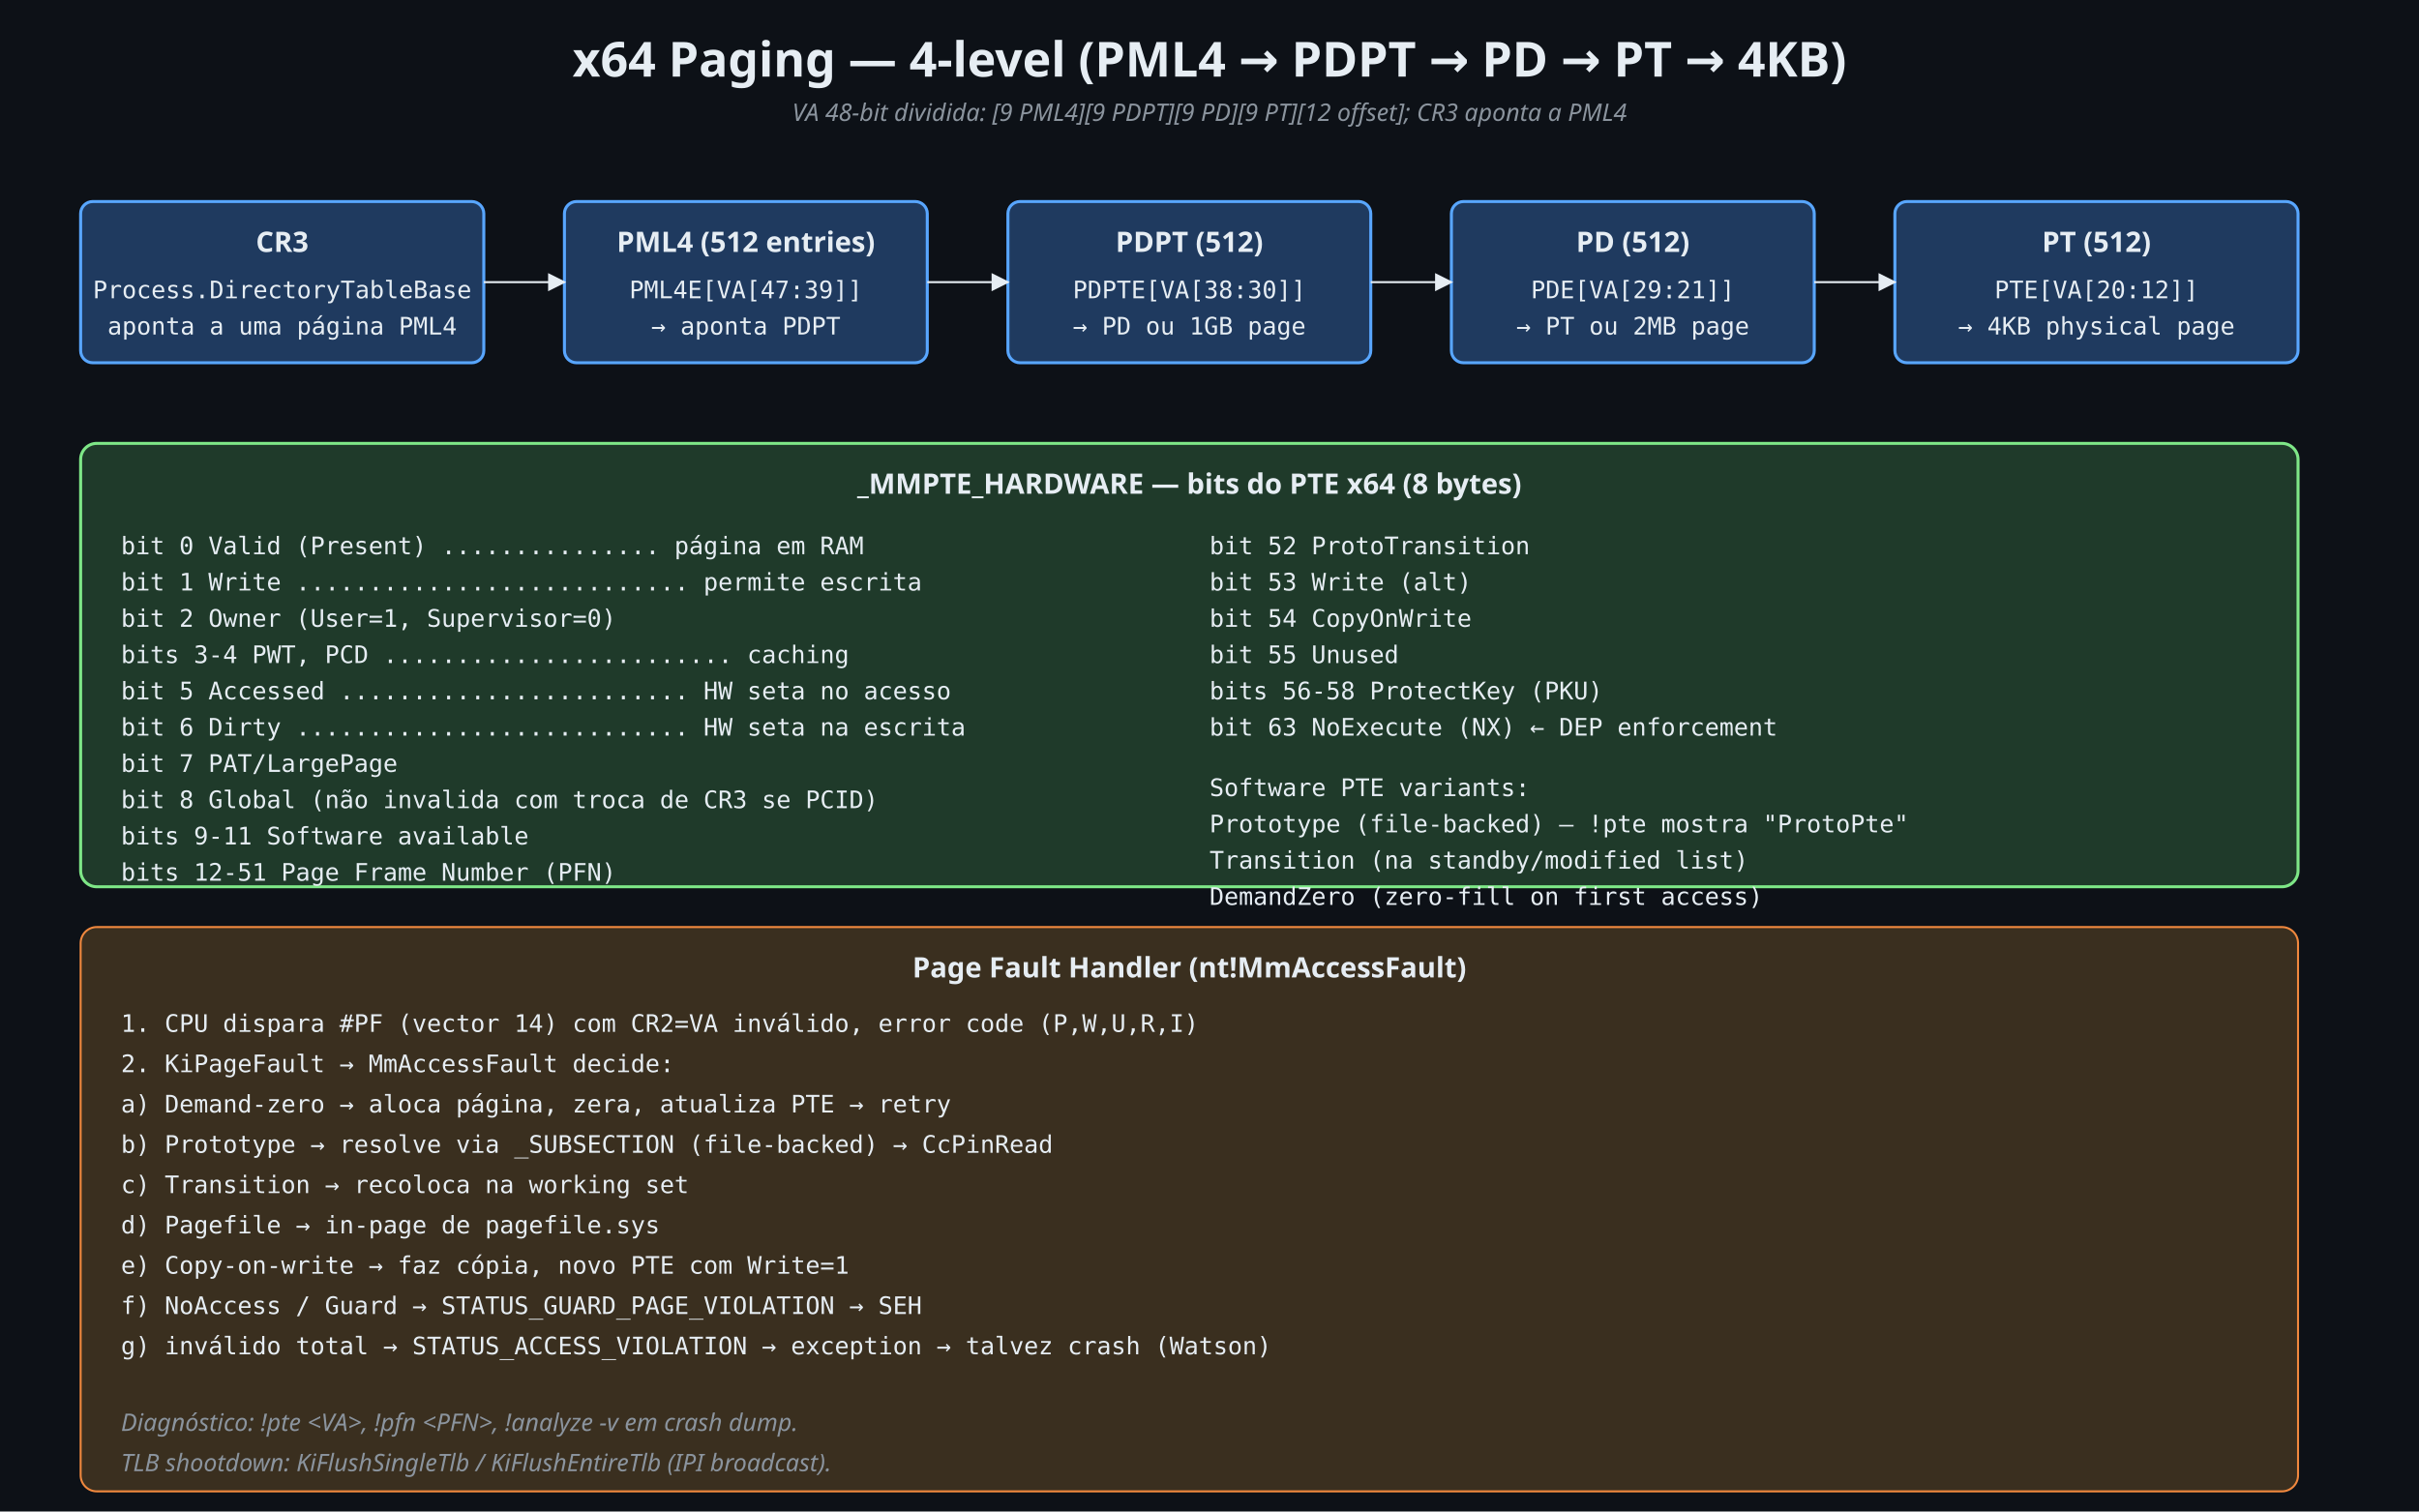
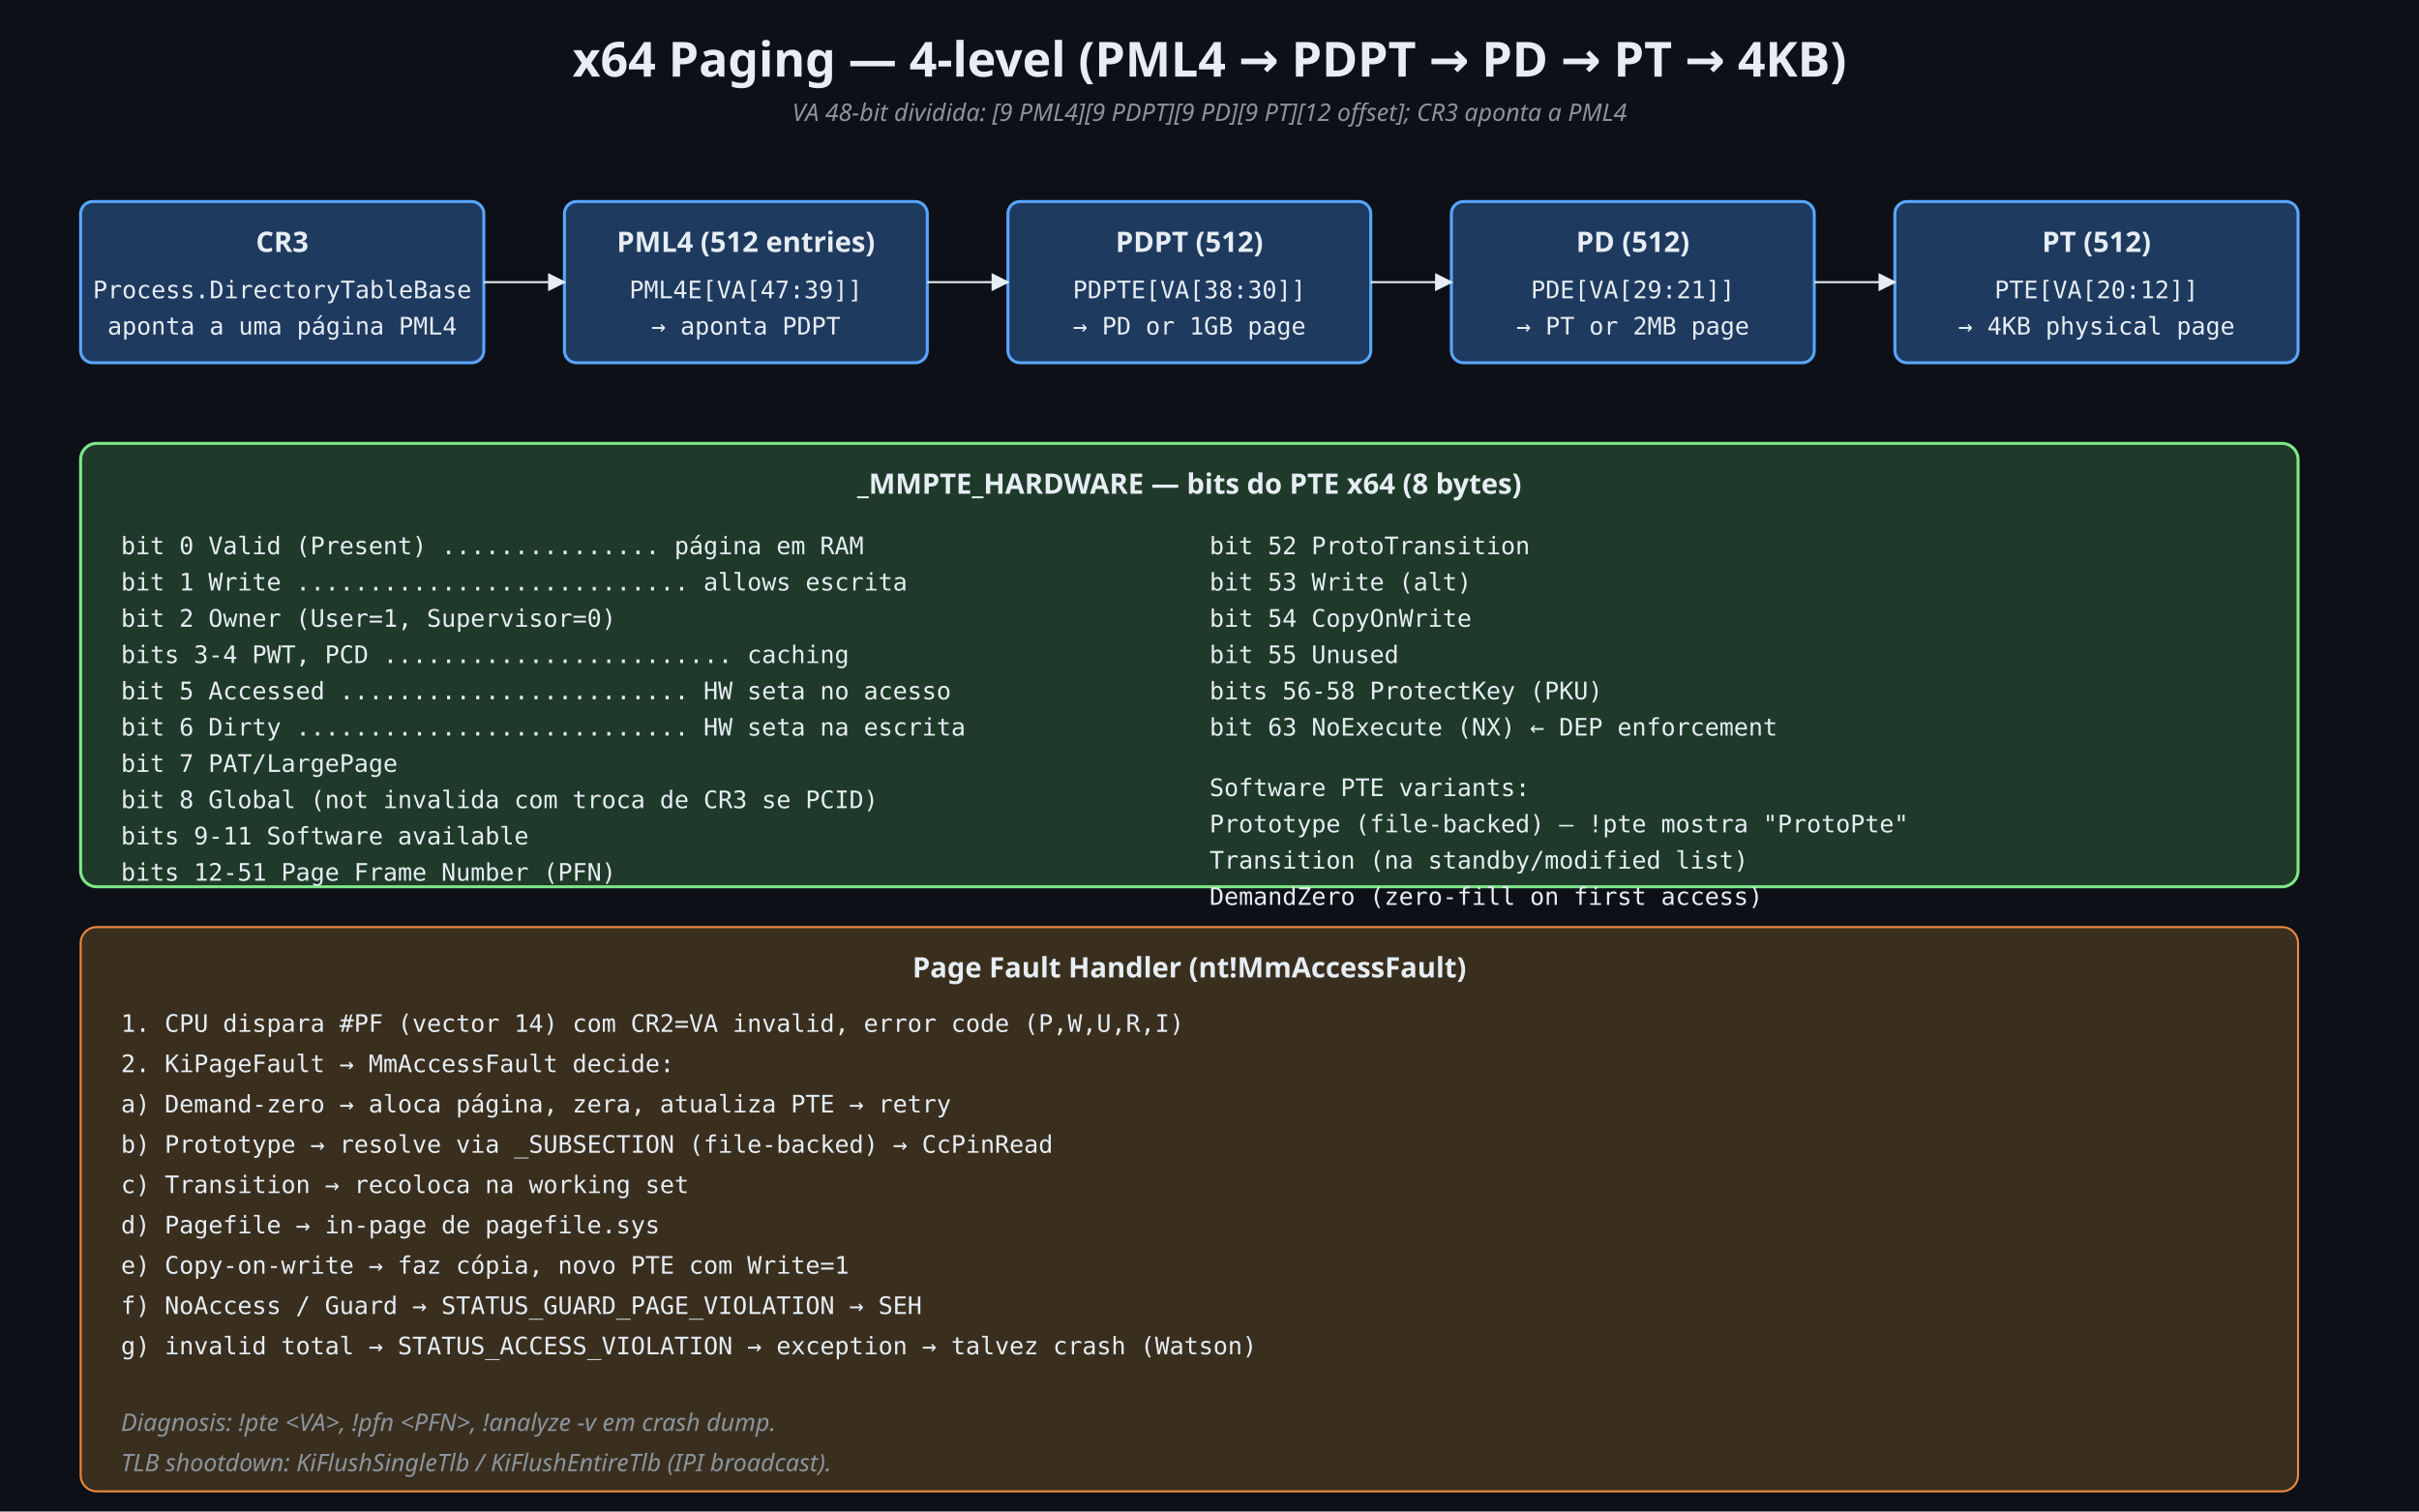
<svg xmlns="http://www.w3.org/2000/svg" viewBox="0 0 1200 750" width="1200" height="750">
  <defs>
    <style>.t{font:700 24px "Segoe UI",sans-serif;fill:#e6edf3}.h{font:600 14px "Segoe UI",sans-serif;fill:#e6edf3}.c{font:12px Consolas,monospace;fill:#e6edf3}.cap{font:italic 12px "Segoe UI",sans-serif;fill:#8b949e}.lvl{fill:#1f3a5f;stroke:#58a6ff;stroke-width:1.5}.pte{fill:#1f3a2a;stroke:#7ee787;stroke-width:1.5}.bit{fill:#3a2f1f;stroke:#f0883e;stroke-width:1}</style>
    <marker id="ar" viewBox="0 0 10 10" refX="9" refY="5" markerWidth="9" markerHeight="9" orient="auto">
      <path d="M0,0 L10,5 L0,10 z" fill="#e6edf3" />
    </marker>
  </defs>
  <rect width="1200" height="750" fill="#0d1117" />
  <text class="t" x="600" y="38" text-anchor="middle">x64 Paging — 4-level (PML4 → PDPT → PD → PT → 4KB)</text>
  <text class="cap" x="600" y="60" text-anchor="middle">VA 48-bit dividida: [9 PML4][9 PDPT][9 PD][9 PT][12 offset]; CR3 aponta a PML4</text>
  <g>
    <rect class="lvl" x="40" y="100" width="200" height="80" rx="6" />
    <text class="h" x="140" y="125" text-anchor="middle">CR3</text>
    <text class="c" x="140" y="148" text-anchor="middle">Process.DirectoryTableBase</text>
    <text class="c" x="140" y="166" text-anchor="middle">aponta a uma página PML4</text>
  </g>
  <g>
    <rect class="lvl" x="280" y="100" width="180" height="80" rx="6" />
    <text class="h" x="370" y="125" text-anchor="middle">PML4 (512 entries)</text>
    <text class="c" x="370" y="148" text-anchor="middle">PML4E[VA[47:39]]</text>
    <text class="c" x="370" y="166" text-anchor="middle">→ aponta PDPT</text>
  </g>
  <g>
    <rect class="lvl" x="500" y="100" width="180" height="80" rx="6" />
    <text class="h" x="590" y="125" text-anchor="middle">PDPT (512)</text>
    <text class="c" x="590" y="148" text-anchor="middle">PDPTE[VA[38:30]]</text>
-     <text class="c" x="590" y="166" text-anchor="middle">→ PD ou 1GB page</text>
+     <text class="c" x="590" y="166" text-anchor="middle">→ PD or 1GB page</text>
  </g>
  <g>
    <rect class="lvl" x="720" y="100" width="180" height="80" rx="6" />
    <text class="h" x="810" y="125" text-anchor="middle">PD (512)</text>
    <text class="c" x="810" y="148" text-anchor="middle">PDE[VA[29:21]]</text>
-     <text class="c" x="810" y="166" text-anchor="middle">→ PT ou 2MB page</text>
+     <text class="c" x="810" y="166" text-anchor="middle">→ PT or 2MB page</text>
  </g>
  <g>
    <rect class="lvl" x="940" y="100" width="200" height="80" rx="6" />
    <text class="h" x="1040" y="125" text-anchor="middle">PT (512)</text>
    <text class="c" x="1040" y="148" text-anchor="middle">PTE[VA[20:12]]</text>
    <text class="c" x="1040" y="166" text-anchor="middle">→ 4KB physical page</text>
  </g>
  <line x1="240" y1="140" x2="280" y2="140" stroke="#e6edf3" marker-end="url(#ar)" />
  <line x1="460" y1="140" x2="500" y2="140" stroke="#e6edf3" marker-end="url(#ar)" />
  <line x1="680" y1="140" x2="720" y2="140" stroke="#e6edf3" marker-end="url(#ar)" />
  <line x1="900" y1="140" x2="940" y2="140" stroke="#e6edf3" marker-end="url(#ar)" />
  <rect class="pte" x="40" y="220" width="1100" height="220" rx="8" />
  <text class="h" x="590" y="245" text-anchor="middle">_MMPTE_HARDWARE — bits do PTE x64 (8 bytes)</text>
  <text class="c" x="60" y="275">  bit  0    Valid (Present) ............... página em RAM</text>
-   <text class="c" x="60" y="293">  bit  1    Write ........................... permite escrita</text>
+   <text class="c" x="60" y="293">  bit  1    Write ........................... allows escrita</text>
  <text class="c" x="60" y="311">  bit  2    Owner (User=1, Supervisor=0)</text>
  <text class="c" x="60" y="329">  bits 3-4  PWT, PCD ........................ caching</text>
  <text class="c" x="60" y="347">  bit  5    Accessed ........................ HW seta no acesso</text>
  <text class="c" x="60" y="365">  bit  6    Dirty ........................... HW seta na escrita</text>
  <text class="c" x="60" y="383">  bit  7    PAT/LargePage</text>
-   <text class="c" x="60" y="401">  bit  8    Global (não invalida com troca de CR3 se PCID)</text>
+   <text class="c" x="60" y="401">  bit  8    Global (not invalida com troca de CR3 se PCID)</text>
  <text class="c" x="60" y="419">  bits 9-11 Software available</text>
  <text class="c" x="60" y="437">  bits 12-51 Page Frame Number (PFN)</text>
  <text class="c" x="600" y="275">  bit 52   ProtoTransition</text>
  <text class="c" x="600" y="293">  bit 53   Write (alt)</text>
  <text class="c" x="600" y="311">  bit 54   CopyOnWrite</text>
  <text class="c" x="600" y="329">  bit 55   Unused</text>
  <text class="c" x="600" y="347">  bits 56-58  ProtectKey (PKU)</text>
  <text class="c" x="600" y="365">  bit 63   NoExecute (NX) ← DEP enforcement</text>
  <text class="c" x="600" y="395">  Software PTE variants:</text>
  <text class="c" x="600" y="413">    Prototype (file-backed)   — !pte mostra "ProtoPte"</text>
  <text class="c" x="600" y="431">    Transition (na standby/modified list)</text>
  <text class="c" x="600" y="449">    DemandZero (zero-fill on first access)</text>
  <rect class="bit" x="40" y="460" width="1100" height="280" rx="8" />
  <text class="h" x="590" y="485" text-anchor="middle">Page Fault Handler (nt!MmAccessFault)</text>
-   <text class="c" x="60" y="512">  1. CPU dispara #PF (vector 14) com CR2=VA inválido, error code (P,W,U,R,I)</text>
+   <text class="c" x="60" y="512">  1. CPU dispara #PF (vector 14) com CR2=VA invalid, error code (P,W,U,R,I)</text>
  <text class="c" x="60" y="532">  2. KiPageFault → MmAccessFault decide:</text>
  <text class="c" x="60" y="552">     a) Demand-zero  → aloca página, zera, atualiza PTE → retry</text>
  <text class="c" x="60" y="572">     b) Prototype     → resolve via _SUBSECTION (file-backed) → CcPinRead</text>
  <text class="c" x="60" y="592">     c) Transition    → recoloca na working set</text>
  <text class="c" x="60" y="612">     d) Pagefile      → in-page de pagefile.sys</text>
  <text class="c" x="60" y="632">     e) Copy-on-write → faz cópia, novo PTE com Write=1</text>
  <text class="c" x="60" y="652">     f) NoAccess / Guard → STATUS_GUARD_PAGE_VIOLATION → SEH</text>
-   <text class="c" x="60" y="672">     g) inválido total → STATUS_ACCESS_VIOLATION → exception → talvez crash (Watson)</text>
-   <text class="cap" x="60" y="710">  Diagnóstico: !pte &lt;VA&gt;, !pfn &lt;PFN&gt;, !analyze -v em crash dump.</text>
+   <text class="c" x="60" y="672">     g) invalid total → STATUS_ACCESS_VIOLATION → exception → talvez crash (Watson)</text>
+   <text class="cap" x="60" y="710">  Diagnosis: !pte &lt;VA&gt;, !pfn &lt;PFN&gt;, !analyze -v em crash dump.</text>
  <text class="cap" x="60" y="730">  TLB shootdown: KiFlushSingleTlb / KiFlushEntireTlb (IPI broadcast).</text>
</svg>
